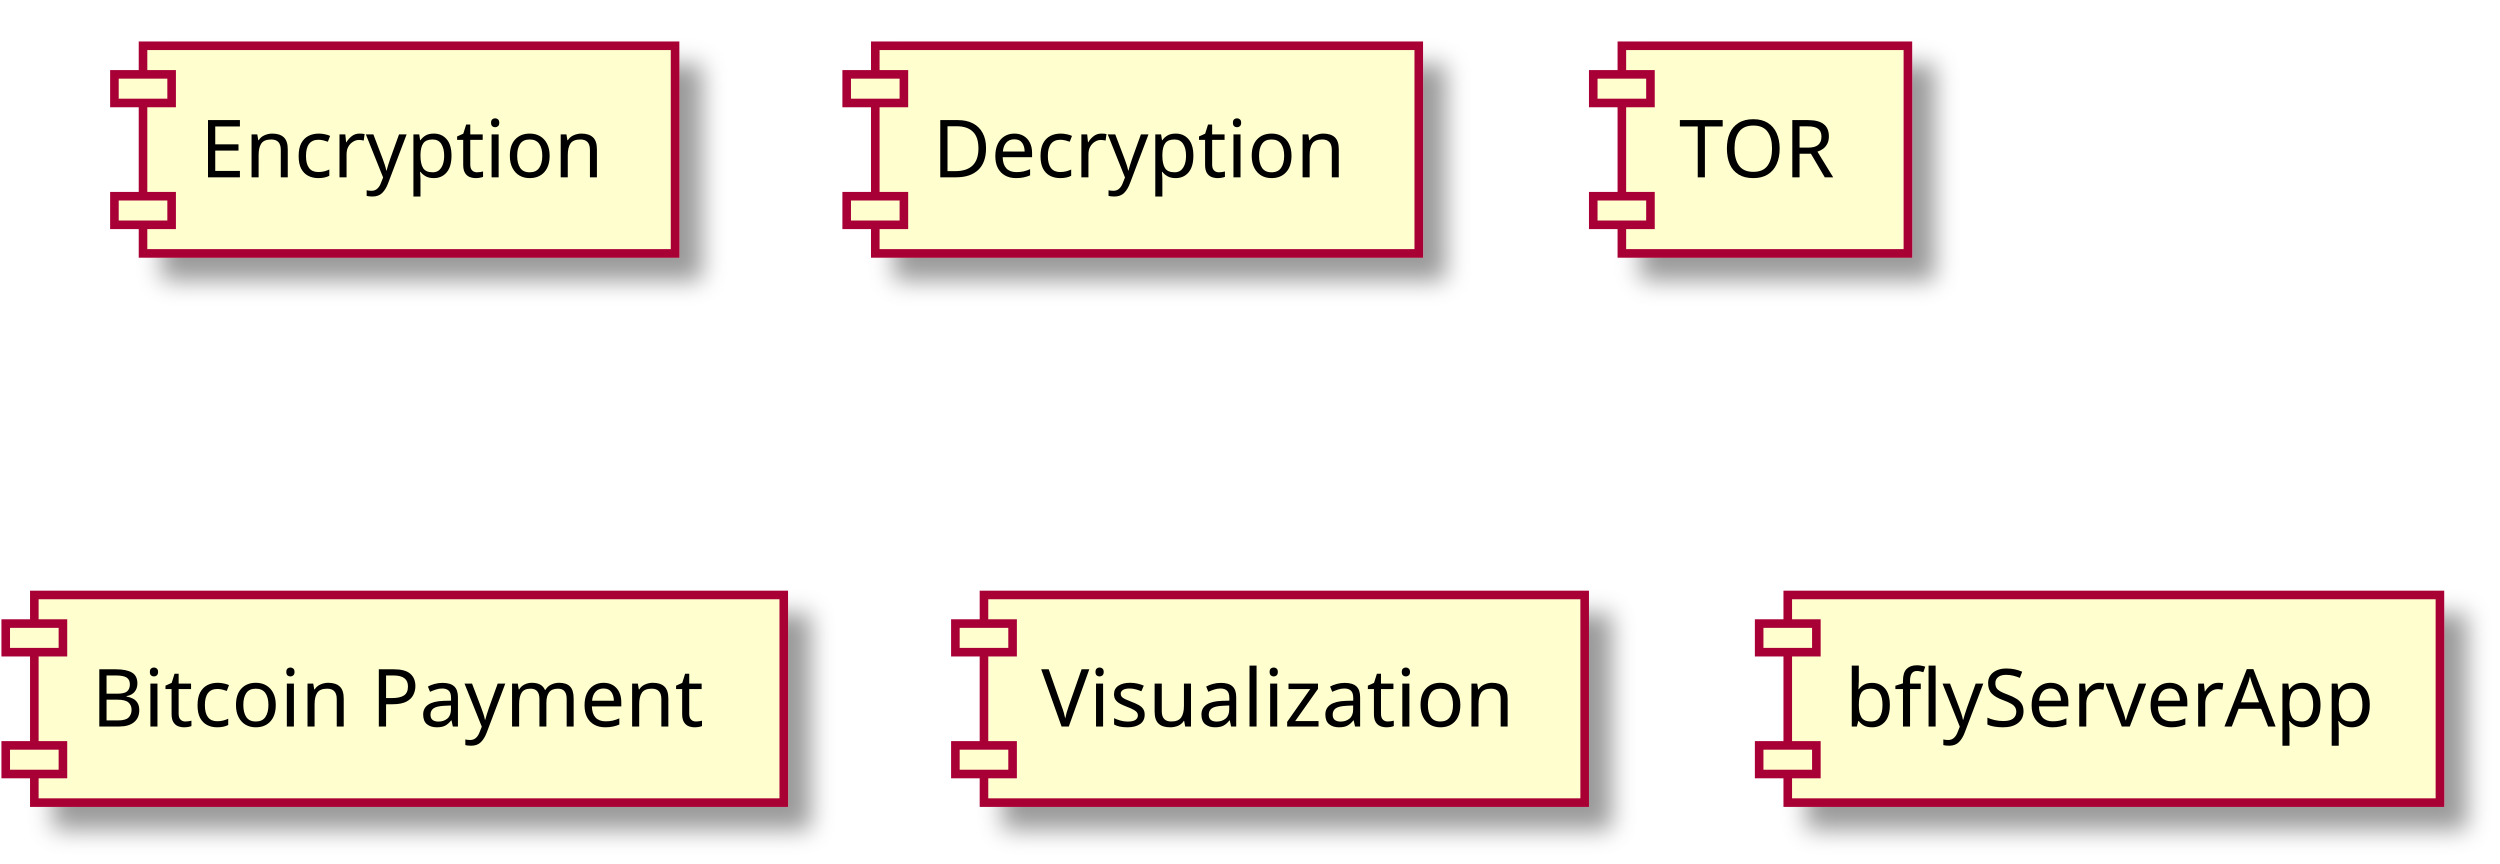
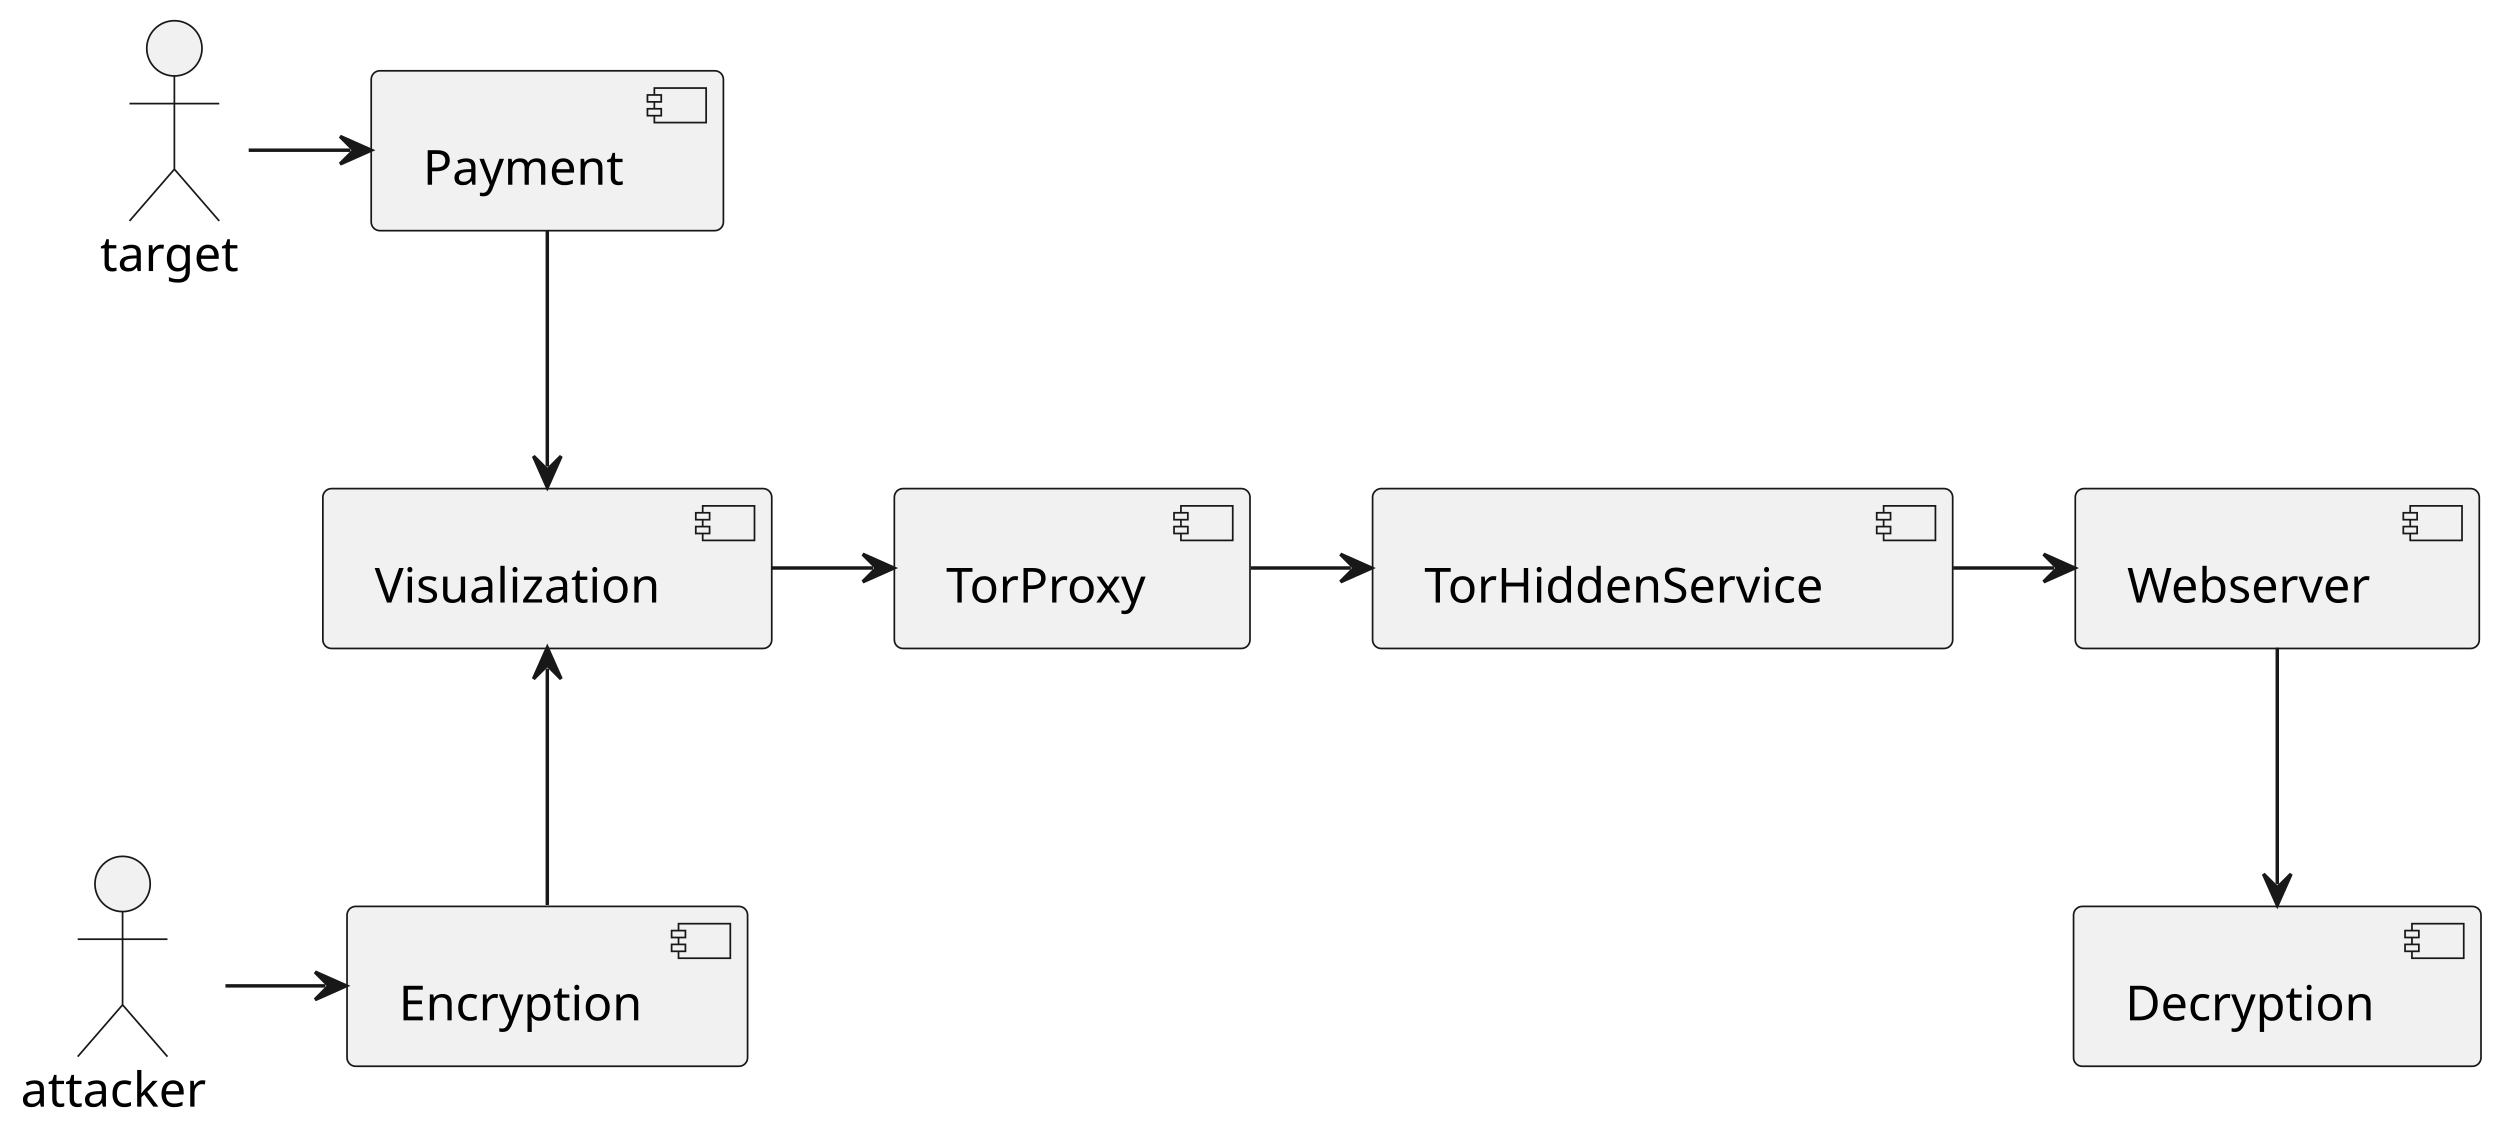
- <svg xmlns="http://www.w3.org/2000/svg" contentScriptType="application/ecmascript" contentStyleType="text/css" height="151px" preserveAspectRatio="none" style="width:437px;height:151px;" version="1.1" viewBox="0 0 437 151" width="437px" zoomAndPan="magnify">
-   <defs>
-     <filter height="300%" id="fu5t1af8eo7aw" width="300%" x="-1" y="-1">
-       <feGaussianBlur result="blurOut" stdDeviation="2.0" />
-       <feColorMatrix in="blurOut" result="blurOut2" type="matrix" values="0 0 0 0 0 0 0 0 0 0 0 0 0 0 0 0 0 0 .4 0" />
-       <feOffset dx="4.0" dy="4.0" in="blurOut2" result="blurOut3" />
-       <feBlend in="SourceGraphic" in2="blurOut3" mode="normal" />
-     </filter>
-   </defs>
+ <svg xmlns="http://www.w3.org/2000/svg" contentStyleType="text/css" height="328px" preserveAspectRatio="none" style="width:724px;height:328px;background:#FFFFFF;" version="1.1" viewBox="0 0 724 328" width="724px" zoomAndPan="magnify">
+   <defs />
  <g>
-     <rect fill="#FEFECE" filter="url(#fu5t1af8eo7aw)" height="36.297" style="stroke: #A80036; stroke-width: 1.5;" width="93" x="25" y="8" />
-     <rect fill="#FEFECE" height="5" style="stroke: #A80036; stroke-width: 1.5;" width="10" x="20" y="13" />
-     <rect fill="#FEFECE" height="5" style="stroke: #A80036; stroke-width: 1.5;" width="10" x="20" y="34.297" />
-     <text fill="#000000" font-family="sans-serif" font-size="14" lengthAdjust="spacingAndGlyphs" textLength="73" x="35" y="30.995">Encryption</text>
-     <rect fill="#FEFECE" filter="url(#fu5t1af8eo7aw)" height="36.297" style="stroke: #A80036; stroke-width: 1.5;" width="95" x="153" y="8" />
-     <rect fill="#FEFECE" height="5" style="stroke: #A80036; stroke-width: 1.5;" width="10" x="148" y="13" />
-     <rect fill="#FEFECE" height="5" style="stroke: #A80036; stroke-width: 1.5;" width="10" x="148" y="34.297" />
-     <text fill="#000000" font-family="sans-serif" font-size="14" lengthAdjust="spacingAndGlyphs" textLength="75" x="163" y="30.995">Decryption</text>
-     <rect fill="#FEFECE" filter="url(#fu5t1af8eo7aw)" height="36.297" style="stroke: #A80036; stroke-width: 1.5;" width="50" x="283.5" y="8" />
-     <rect fill="#FEFECE" height="5" style="stroke: #A80036; stroke-width: 1.5;" width="10" x="278.5" y="13" />
-     <rect fill="#FEFECE" height="5" style="stroke: #A80036; stroke-width: 1.5;" width="10" x="278.5" y="34.297" />
-     <text fill="#000000" font-family="sans-serif" font-size="14" lengthAdjust="spacingAndGlyphs" textLength="30" x="293.5" y="30.995">TOR</text>
-     <rect fill="#FEFECE" filter="url(#fu5t1af8eo7aw)" height="36.297" style="stroke: #A80036; stroke-width: 1.5;" width="131" x="6" y="104" />
-     <rect fill="#FEFECE" height="5" style="stroke: #A80036; stroke-width: 1.5;" width="10" x="1" y="109" />
-     <rect fill="#FEFECE" height="5" style="stroke: #A80036; stroke-width: 1.5;" width="10" x="1" y="130.297" />
-     <text fill="#000000" font-family="sans-serif" font-size="14" lengthAdjust="spacingAndGlyphs" textLength="111" x="16" y="126.995">Bitcoin Payment</text>
-     <rect fill="#FEFECE" filter="url(#fu5t1af8eo7aw)" height="36.297" style="stroke: #A80036; stroke-width: 1.5;" width="105" x="172" y="104" />
-     <rect fill="#FEFECE" height="5" style="stroke: #A80036; stroke-width: 1.5;" width="10" x="167" y="109" />
-     <rect fill="#FEFECE" height="5" style="stroke: #A80036; stroke-width: 1.5;" width="10" x="167" y="130.297" />
-     <text fill="#000000" font-family="sans-serif" font-size="14" lengthAdjust="spacingAndGlyphs" textLength="85" x="182" y="126.995">Visualization</text>
-     <rect fill="#FEFECE" filter="url(#fu5t1af8eo7aw)" height="36.297" style="stroke: #A80036; stroke-width: 1.5;" width="114" x="312.5" y="104" />
-     <rect fill="#FEFECE" height="5" style="stroke: #A80036; stroke-width: 1.5;" width="10" x="307.5" y="109" />
-     <rect fill="#FEFECE" height="5" style="stroke: #A80036; stroke-width: 1.5;" width="10" x="307.5" y="130.297" />
-     <text fill="#000000" font-family="sans-serif" font-size="14" lengthAdjust="spacingAndGlyphs" textLength="94" x="322.5" y="126.995">bflyServerApp</text>
+     <g id="elem_target">
+       <ellipse cx="50.5" cy="14" fill="#F1F1F1" rx="8" ry="8" style="stroke:#181818;stroke-width:0.5;" />
+       <path d="M50.5,22 L50.5,49 M37.5,30 L63.5,30 M50.5,49 L37.5,64 M50.5,49 L63.5,64 " fill="none" style="stroke:#181818;stroke-width:0.5;" />
+       <text fill="#000000" font-family="sans-serif" font-size="14" lengthAdjust="spacing" textLength="43" x="29" y="78.495">target</text>
+     </g>
+     <g id="elem_attacker">
+       <ellipse cx="35.5" cy="256" fill="#F1F1F1" rx="8" ry="8" style="stroke:#181818;stroke-width:0.5;" />
+       <path d="M35.5,264 L35.5,291 M22.5,272 L48.5,272 M35.5,291 L22.5,306 M35.5,291 L48.5,306 " fill="none" style="stroke:#181818;stroke-width:0.5;" />
+       <text fill="#000000" font-family="sans-serif" font-size="14" lengthAdjust="spacing" textLength="59" x="6" y="320.495">attacker</text>
+     </g>
+     <g id="elem_Encryption">
+       <rect fill="#F1F1F1" height="46.297" rx="2.5" ry="2.5" style="stroke:#181818;stroke-width:0.5;" width="116" x="100.5" y="262.5" />
+       <rect fill="#F1F1F1" height="10" style="stroke:#181818;stroke-width:0.5;" width="15" x="196.5" y="267.5" />
+       <rect fill="#F1F1F1" height="2" style="stroke:#181818;stroke-width:0.5;" width="4" x="194.5" y="269.5" />
+       <rect fill="#F1F1F1" height="2" style="stroke:#181818;stroke-width:0.5;" width="4" x="194.5" y="273.5" />
+       <text fill="#000000" font-family="sans-serif" font-size="14" lengthAdjust="spacing" textLength="76" x="115.5" y="295.495">Encryption</text>
+     </g>
+     <g id="elem_Decryption">
+       <rect fill="#F1F1F1" height="46.297" rx="2.5" ry="2.5" style="stroke:#181818;stroke-width:0.5;" width="118" x="600.5" y="262.5" />
+       <rect fill="#F1F1F1" height="10" style="stroke:#181818;stroke-width:0.5;" width="15" x="698.5" y="267.5" />
+       <rect fill="#F1F1F1" height="2" style="stroke:#181818;stroke-width:0.5;" width="4" x="696.5" y="269.5" />
+       <rect fill="#F1F1F1" height="2" style="stroke:#181818;stroke-width:0.5;" width="4" x="696.5" y="273.5" />
+       <text fill="#000000" font-family="sans-serif" font-size="14" lengthAdjust="spacing" textLength="78" x="615.5" y="295.495">Decryption</text>
+     </g>
+     <g id="elem_Payment">
+       <rect fill="#F1F1F1" height="46.297" rx="2.5" ry="2.5" style="stroke:#181818;stroke-width:0.5;" width="102" x="107.5" y="20.5" />
+       <rect fill="#F1F1F1" height="10" style="stroke:#181818;stroke-width:0.5;" width="15" x="189.5" y="25.5" />
+       <rect fill="#F1F1F1" height="2" style="stroke:#181818;stroke-width:0.5;" width="4" x="187.5" y="27.5" />
+       <rect fill="#F1F1F1" height="2" style="stroke:#181818;stroke-width:0.5;" width="4" x="187.5" y="31.5" />
+       <text fill="#000000" font-family="sans-serif" font-size="14" lengthAdjust="spacing" textLength="62" x="122.5" y="53.495">Payment</text>
+     </g>
+     <g id="elem_Visualization">
+       <rect fill="#F1F1F1" height="46.297" rx="2.5" ry="2.5" style="stroke:#181818;stroke-width:0.5;" width="130" x="93.5" y="141.5" />
+       <rect fill="#F1F1F1" height="10" style="stroke:#181818;stroke-width:0.5;" width="15" x="203.5" y="146.5" />
+       <rect fill="#F1F1F1" height="2" style="stroke:#181818;stroke-width:0.5;" width="4" x="201.5" y="148.5" />
+       <rect fill="#F1F1F1" height="2" style="stroke:#181818;stroke-width:0.5;" width="4" x="201.5" y="152.5" />
+       <text fill="#000000" font-family="sans-serif" font-size="14" lengthAdjust="spacing" textLength="90" x="108.5" y="174.495">Visualization</text>
+     </g>
+     <g id="elem_Webserver">
+       <rect fill="#F1F1F1" height="46.297" rx="2.5" ry="2.5" style="stroke:#181818;stroke-width:0.5;" width="117" x="601" y="141.5" />
+       <rect fill="#F1F1F1" height="10" style="stroke:#181818;stroke-width:0.5;" width="15" x="698" y="146.5" />
+       <rect fill="#F1F1F1" height="2" style="stroke:#181818;stroke-width:0.5;" width="4" x="696" y="148.5" />
+       <rect fill="#F1F1F1" height="2" style="stroke:#181818;stroke-width:0.5;" width="4" x="696" y="152.5" />
+       <text fill="#000000" font-family="sans-serif" font-size="14" lengthAdjust="spacing" textLength="77" x="616" y="174.495">Webserver</text>
+     </g>
+     <g id="elem_TorProxy">
+       <rect fill="#F1F1F1" height="46.297" rx="2.5" ry="2.5" style="stroke:#181818;stroke-width:0.5;" width="103" x="259" y="141.5" />
+       <rect fill="#F1F1F1" height="10" style="stroke:#181818;stroke-width:0.5;" width="15" x="342" y="146.5" />
+       <rect fill="#F1F1F1" height="2" style="stroke:#181818;stroke-width:0.5;" width="4" x="340" y="148.5" />
+       <rect fill="#F1F1F1" height="2" style="stroke:#181818;stroke-width:0.5;" width="4" x="340" y="152.5" />
+       <text fill="#000000" font-family="sans-serif" font-size="14" lengthAdjust="spacing" textLength="63" x="274" y="174.495">TorProxy</text>
+     </g>
+     <g id="elem_TorHiddenService">
+       <rect fill="#F1F1F1" height="46.297" rx="2.5" ry="2.5" style="stroke:#181818;stroke-width:0.5;" width="168" x="397.5" y="141.5" />
+       <rect fill="#F1F1F1" height="10" style="stroke:#181818;stroke-width:0.5;" width="15" x="545.5" y="146.5" />
+       <rect fill="#F1F1F1" height="2" style="stroke:#181818;stroke-width:0.5;" width="4" x="543.5" y="148.5" />
+       <rect fill="#F1F1F1" height="2" style="stroke:#181818;stroke-width:0.5;" width="4" x="543.5" y="152.5" />
+       <text fill="#000000" font-family="sans-serif" font-size="14" lengthAdjust="spacing" textLength="128" x="412.5" y="174.495">TorHiddenService</text>
+     </g>
+     <g id="link_attacker_Encryption">
+       <path d="M65.29,285.5 C76.94,285.5 82.59,285.5 94.24,285.5 " fill="none" id="attacker-to-Encryption" style="stroke:#181818;stroke-width:1.0;" />
+       <polygon fill="#181818" points="100.24,285.5,91.24,281.5,95.24,285.5,91.24,289.5,100.24,285.5" style="stroke:#181818;stroke-width:1.0;" />
+     </g>
+     <g id="link_Visualization_Encryption">
+       <path d="M158.5,193.6 C158.5,214.84 158.5,240.78 158.5,262.11 " fill="none" id="Visualization-backto-Encryption" style="stroke:#181818;stroke-width:1.0;" />
+       <polygon fill="#181818" points="158.5,187.6,154.5,196.6,158.5,192.6,162.5,196.6,158.5,187.6" style="stroke:#181818;stroke-width:1.0;" />
+     </g>
+     <g id="link_target_Payment">
+       <path d="M72.02,43.5 C83.84,43.5 89.66,43.5 101.49,43.5 " fill="none" id="target-to-Payment" style="stroke:#181818;stroke-width:1.0;" />
+       <polygon fill="#181818" points="107.49,43.5,98.49,39.5,102.49,43.5,98.49,47.5,107.49,43.5" style="stroke:#181818;stroke-width:1.0;" />
+     </g>
+     <g id="link_Payment_Visualization">
+       <path d="M158.5,66.6 C158.5,87.84 158.5,113.78 158.5,135.11 " fill="none" id="Payment-to-Visualization" style="stroke:#181818;stroke-width:1.0;" />
+       <polygon fill="#181818" points="158.5,141.11,162.5,132.11,158.5,136.11,154.5,132.11,158.5,141.11" style="stroke:#181818;stroke-width:1.0;" />
+     </g>
+     <g id="link_Visualization_TorProxy">
+       <path d="M223.52,164.5 C235.29,164.5 241.07,164.5 252.85,164.5 " fill="none" id="Visualization-to-TorProxy" style="stroke:#181818;stroke-width:1.0;" />
+       <polygon fill="#181818" points="258.85,164.5,249.85,160.5,253.85,164.5,249.85,168.5,258.85,164.5" style="stroke:#181818;stroke-width:1.0;" />
+     </g>
+     <g id="link_TorProxy_TorHiddenService">
+       <path d="M362.27,164.5 C373.91,164.5 379.56,164.5 391.2,164.5 " fill="none" id="TorProxy-to-TorHiddenService" style="stroke:#181818;stroke-width:1.0;" />
+       <polygon fill="#181818" points="397.2,164.5,388.2,160.5,392.2,164.5,388.2,168.5,397.2,164.5" style="stroke:#181818;stroke-width:1.0;" />
+     </g>
+     <g id="link_TorHiddenService_Webserver">
+       <path d="M565.63,164.5 C577.37,164.5 583.1,164.5 594.83,164.5 " fill="none" id="TorHiddenService-to-Webserver" style="stroke:#181818;stroke-width:1.0;" />
+       <polygon fill="#181818" points="600.83,164.5,591.83,160.5,595.83,164.5,591.83,168.5,600.83,164.5" style="stroke:#181818;stroke-width:1.0;" />
+     </g>
+     <g id="link_Webserver_Decryption">
+       <path d="M659.5,187.6 C659.5,208.84 659.5,234.78 659.5,256.11 " fill="none" id="Webserver-to-Decryption" style="stroke:#181818;stroke-width:1.0;" />
+       <polygon fill="#181818" points="659.5,262.11,663.5,253.11,659.5,257.11,655.5,253.11,659.5,262.11" style="stroke:#181818;stroke-width:1.0;" />
+     </g>
  </g>
</svg>
